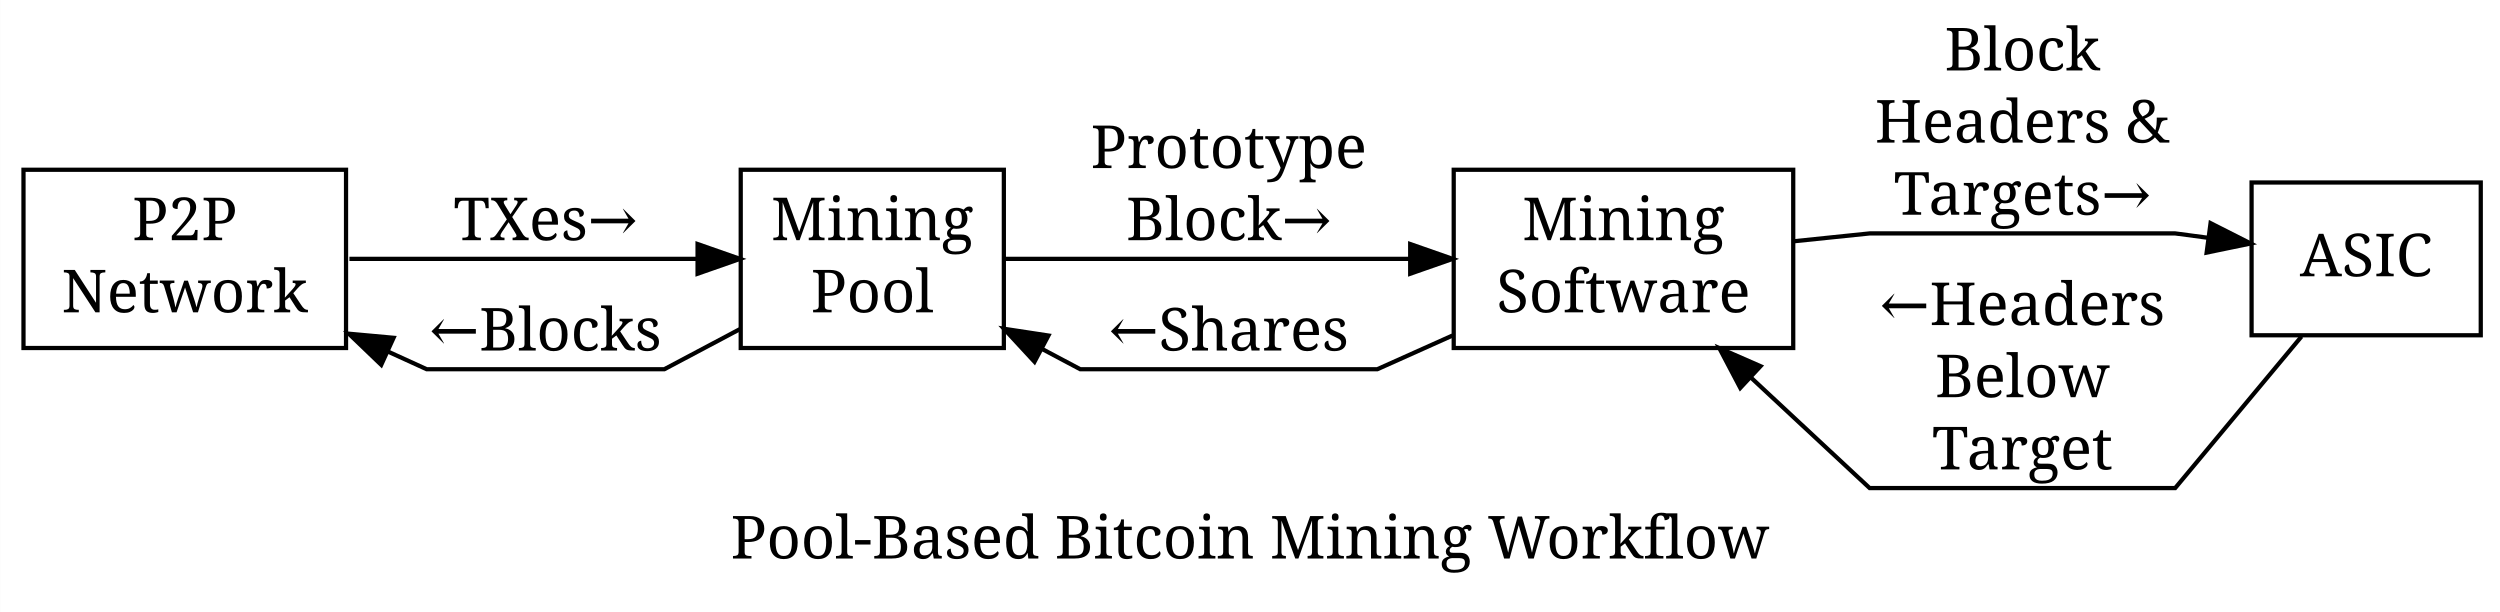
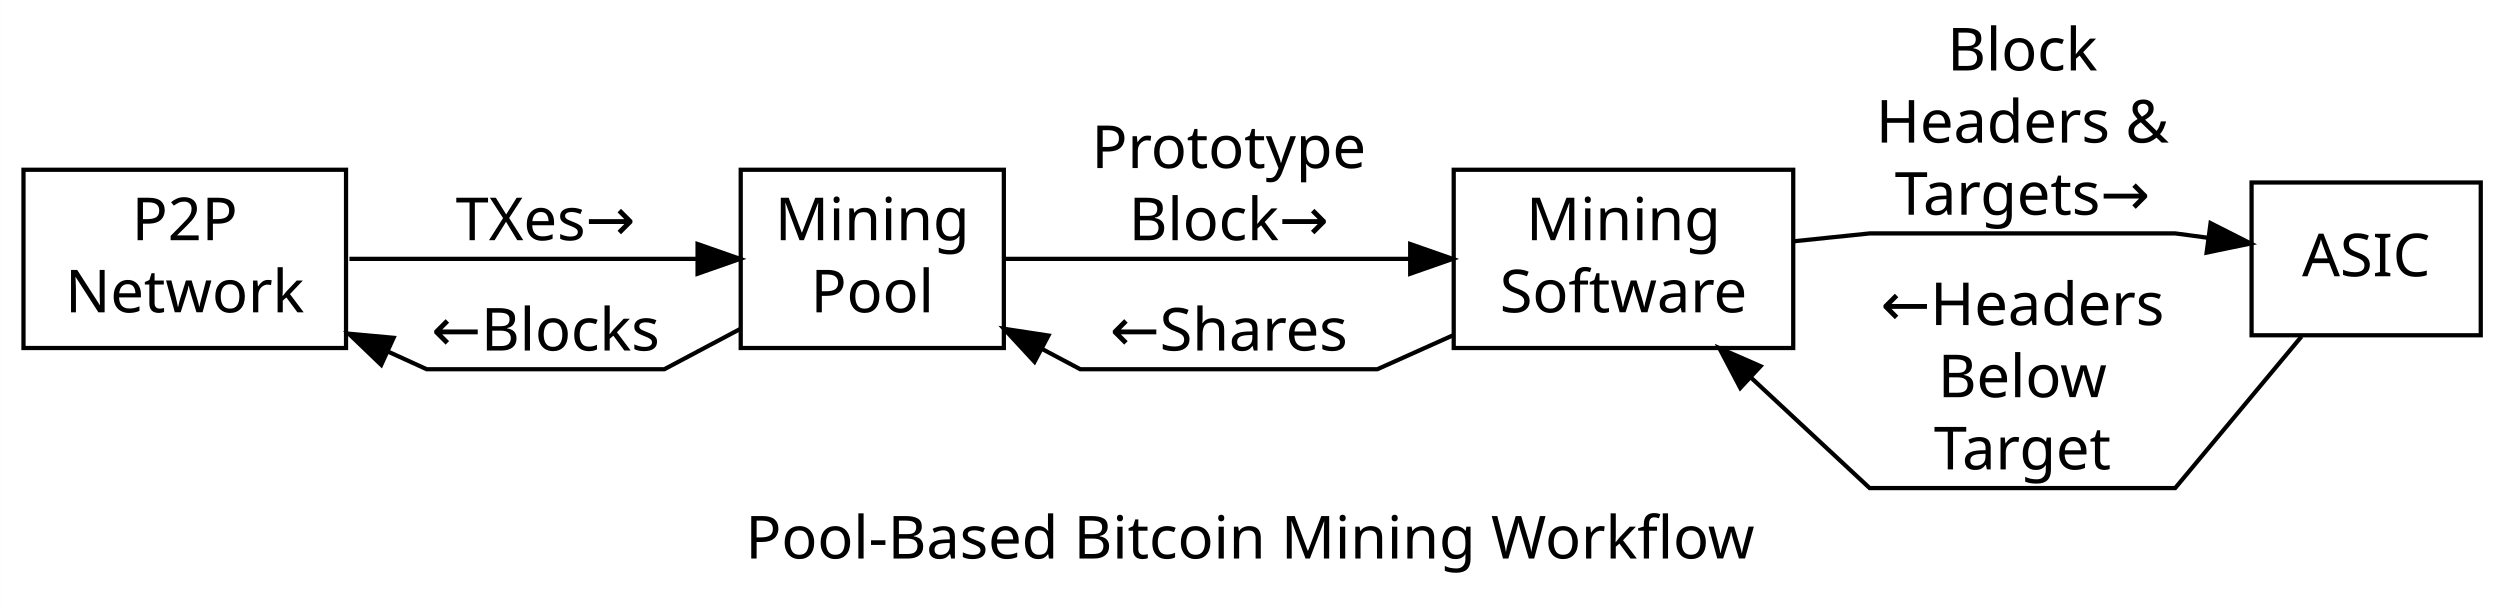
<svg xmlns="http://www.w3.org/2000/svg" width="450pt" height="110pt" viewBox="0.00 0.00 450.00 110.20">
  <g id="graph1" class="graph" transform="scale(0.765306 0.765306) rotate(0) translate(4 140)">
    <polygon fill="white" stroke="white" points="-4,5 -4,-140 585,-140 585,5 -4,5" />
-     <text text-anchor="middle" x="290" y="-8.4" font-family="Times Roman,serif" font-size="14.00">Pool-Based Bitcoin Mining Workflow</text>
+     <text text-anchor="middle" x="290" y="-8.4" font-family="Sans" font-size="14.00">Pool-Based Bitcoin Mining Workflow</text>
    <g id="node1" class="node">
      <polygon fill="none" stroke="black" points="77,-100 1,-100 1,-58 77,-58 77,-100" />
-       <text text-anchor="middle" x="39" y="-83.4" font-family="Times Roman,serif" font-size="14.00">P2P</text>
-       <text text-anchor="middle" x="39" y="-66.4" font-family="Times Roman,serif" font-size="14.00">Network</text>
+       <text text-anchor="middle" x="39" y="-83.4" font-family="Sans" font-size="14.00">P2P</text>
+       <text text-anchor="middle" x="39" y="-66.4" font-family="Sans" font-size="14.00">Network</text>
    </g>
    <g id="node4" class="node">
      <polygon fill="none" stroke="black" points="232,-100 170,-100 170,-58 232,-58 232,-100" />
-       <text text-anchor="middle" x="201" y="-83.4" font-family="Times Roman,serif" font-size="14.00">Mining</text>
-       <text text-anchor="middle" x="201" y="-66.4" font-family="Times Roman,serif" font-size="14.00">Pool</text>
+       <text text-anchor="middle" x="201" y="-83.4" font-family="Sans" font-size="14.00">Mining</text>
+       <text text-anchor="middle" x="201" y="-66.4" font-family="Sans" font-size="14.00">Pool</text>
    </g>
    <g id="edge4" class="edge">
      <path fill="none" stroke="black" d="M77.803,-79C102.457,-79 134.346,-79 159.503,-79" />
      <polygon fill="black" stroke="black" points="159.831,-82.5 169.831,-79 159.831,-75.5 159.831,-82.5" />
-       <text text-anchor="middle" x="124" y="-83.4" font-family="Times Roman,serif" font-size="14.00">TXes→</text>
+       <text text-anchor="middle" x="124" y="-83.4" font-family="Sans" font-size="14.00">TXes→</text>
    </g>
    <g id="node2" class="node">
      <polygon fill="none" stroke="black" points="580,-97 526,-97 526,-61 580,-61 580,-97" />
-       <text text-anchor="middle" x="553" y="-74.9" font-family="Times Roman,serif" font-size="14.00">ASIC</text>
+       <text text-anchor="middle" x="553" y="-74.9" font-family="Sans" font-size="14.00">ASIC</text>
    </g>
    <g id="node3" class="node">
      <polygon fill="none" stroke="black" points="418,-100 338,-100 338,-58 418,-58 418,-100" />
-       <text text-anchor="middle" x="378" y="-83.4" font-family="Times Roman,serif" font-size="14.00">Mining</text>
-       <text text-anchor="middle" x="378" y="-66.4" font-family="Times Roman,serif" font-size="14.00">Software</text>
+       <text text-anchor="middle" x="378" y="-83.4" font-family="Sans" font-size="14.00">Mining</text>
+       <text text-anchor="middle" x="378" y="-66.4" font-family="Sans" font-size="14.00">Software</text>
    </g>
    <g id="edge10" class="edge">
      <path fill="none" stroke="black" d="M537.765,-60.718C524.71,-45.052 508,-25 508,-25 508,-25 436,-25 436,-25 436,-25 422.132,-37.912 407.958,-51.108" />
      <polygon fill="black" stroke="black" points="405.524,-48.592 400.59,-57.968 410.294,-53.715 405.524,-48.592" />
-       <text text-anchor="middle" x="472" y="-63.4" font-family="Times Roman,serif" font-size="14.00">←Headers</text>
-       <text text-anchor="middle" x="472" y="-46.4" font-family="Times Roman,serif" font-size="14.00">Below</text>
-       <text text-anchor="middle" x="472" y="-29.4" font-family="Times Roman,serif" font-size="14.00">Target</text>
+       <text text-anchor="middle" x="472" y="-63.4" font-family="Sans" font-size="14.00">←Headers</text>
+       <text text-anchor="middle" x="472" y="-46.4" font-family="Sans" font-size="14.00">Below</text>
+       <text text-anchor="middle" x="472" y="-29.4" font-family="Sans" font-size="14.00">Target</text>
    </g>
    <g id="edge8" class="edge">
      <path fill="none" stroke="black" d="M418.283,-83.167C428.18,-84.191 436,-85 436,-85 436,-85 508,-85 508,-85 508,-85 511.085,-84.589 515.64,-83.981" />
      <polygon fill="black" stroke="black" points="516.336,-87.42 525.785,-82.629 515.41,-80.481 516.336,-87.42" />
-       <text text-anchor="middle" x="472" y="-123.4" font-family="Times Roman,serif" font-size="14.00">Block</text>
-       <text text-anchor="middle" x="472" y="-106.4" font-family="Times Roman,serif" font-size="14.00">Headers &amp;</text>
-       <text text-anchor="middle" x="472" y="-89.4" font-family="Times Roman,serif" font-size="14.00">Targets→</text>
+       <text text-anchor="middle" x="472" y="-123.4" font-family="Sans" font-size="14.00">Block</text>
+       <text text-anchor="middle" x="472" y="-106.4" font-family="Sans" font-size="14.00">Headers &amp;</text>
+       <text text-anchor="middle" x="472" y="-89.4" font-family="Sans" font-size="14.00">Targets→</text>
    </g>
    <g id="edge12" class="edge">
      <path fill="none" stroke="black" d="M337.717,-60.942C327.82,-56.505 320,-53 320,-53 320,-53 250,-53 250,-53 250,-53 246.279,-54.974 240.888,-57.835" />
      <polygon fill="black" stroke="black" points="239.225,-54.755 232.032,-62.534 242.506,-60.938 239.225,-54.755" />
-       <text text-anchor="middle" x="285" y="-57.4" font-family="Times Roman,serif" font-size="14.00">←Shares</text>
+       <text text-anchor="middle" x="285" y="-57.4" font-family="Sans" font-size="14.00">←Shares</text>
    </g>
    <g id="edge6" class="edge">
      <path fill="none" stroke="black" d="M169.968,-62.534C160.243,-57.374 152,-53 152,-53 152,-53 96,-53 96,-53 96,-53 92.306,-54.685 86.798,-57.197" />
      <polygon fill="black" stroke="black" points="85.297,-54.035 77.651,-61.37 88.202,-60.404 85.297,-54.035" />
-       <text text-anchor="middle" x="124" y="-57.4" font-family="Times Roman,serif" font-size="14.00">←Blocks</text>
+       <text text-anchor="middle" x="124" y="-57.4" font-family="Sans" font-size="14.00">←Blocks</text>
    </g>
    <g id="edge2" class="edge">
      <path fill="none" stroke="black" d="M232.237,-79C258.629,-79 296.93,-79 327.648,-79" />
      <polygon fill="black" stroke="black" points="327.746,-82.5 337.746,-79 327.746,-75.5 327.746,-82.5" />
-       <text text-anchor="middle" x="285" y="-100.4" font-family="Times Roman,serif" font-size="14.00">Prototype</text>
-       <text text-anchor="middle" x="285" y="-83.4" font-family="Times Roman,serif" font-size="14.00">Block→</text>
+       <text text-anchor="middle" x="285" y="-100.4" font-family="Sans" font-size="14.00">Prototype</text>
+       <text text-anchor="middle" x="285" y="-83.4" font-family="Sans" font-size="14.00">Block→</text>
    </g>
  </g>
</svg>
